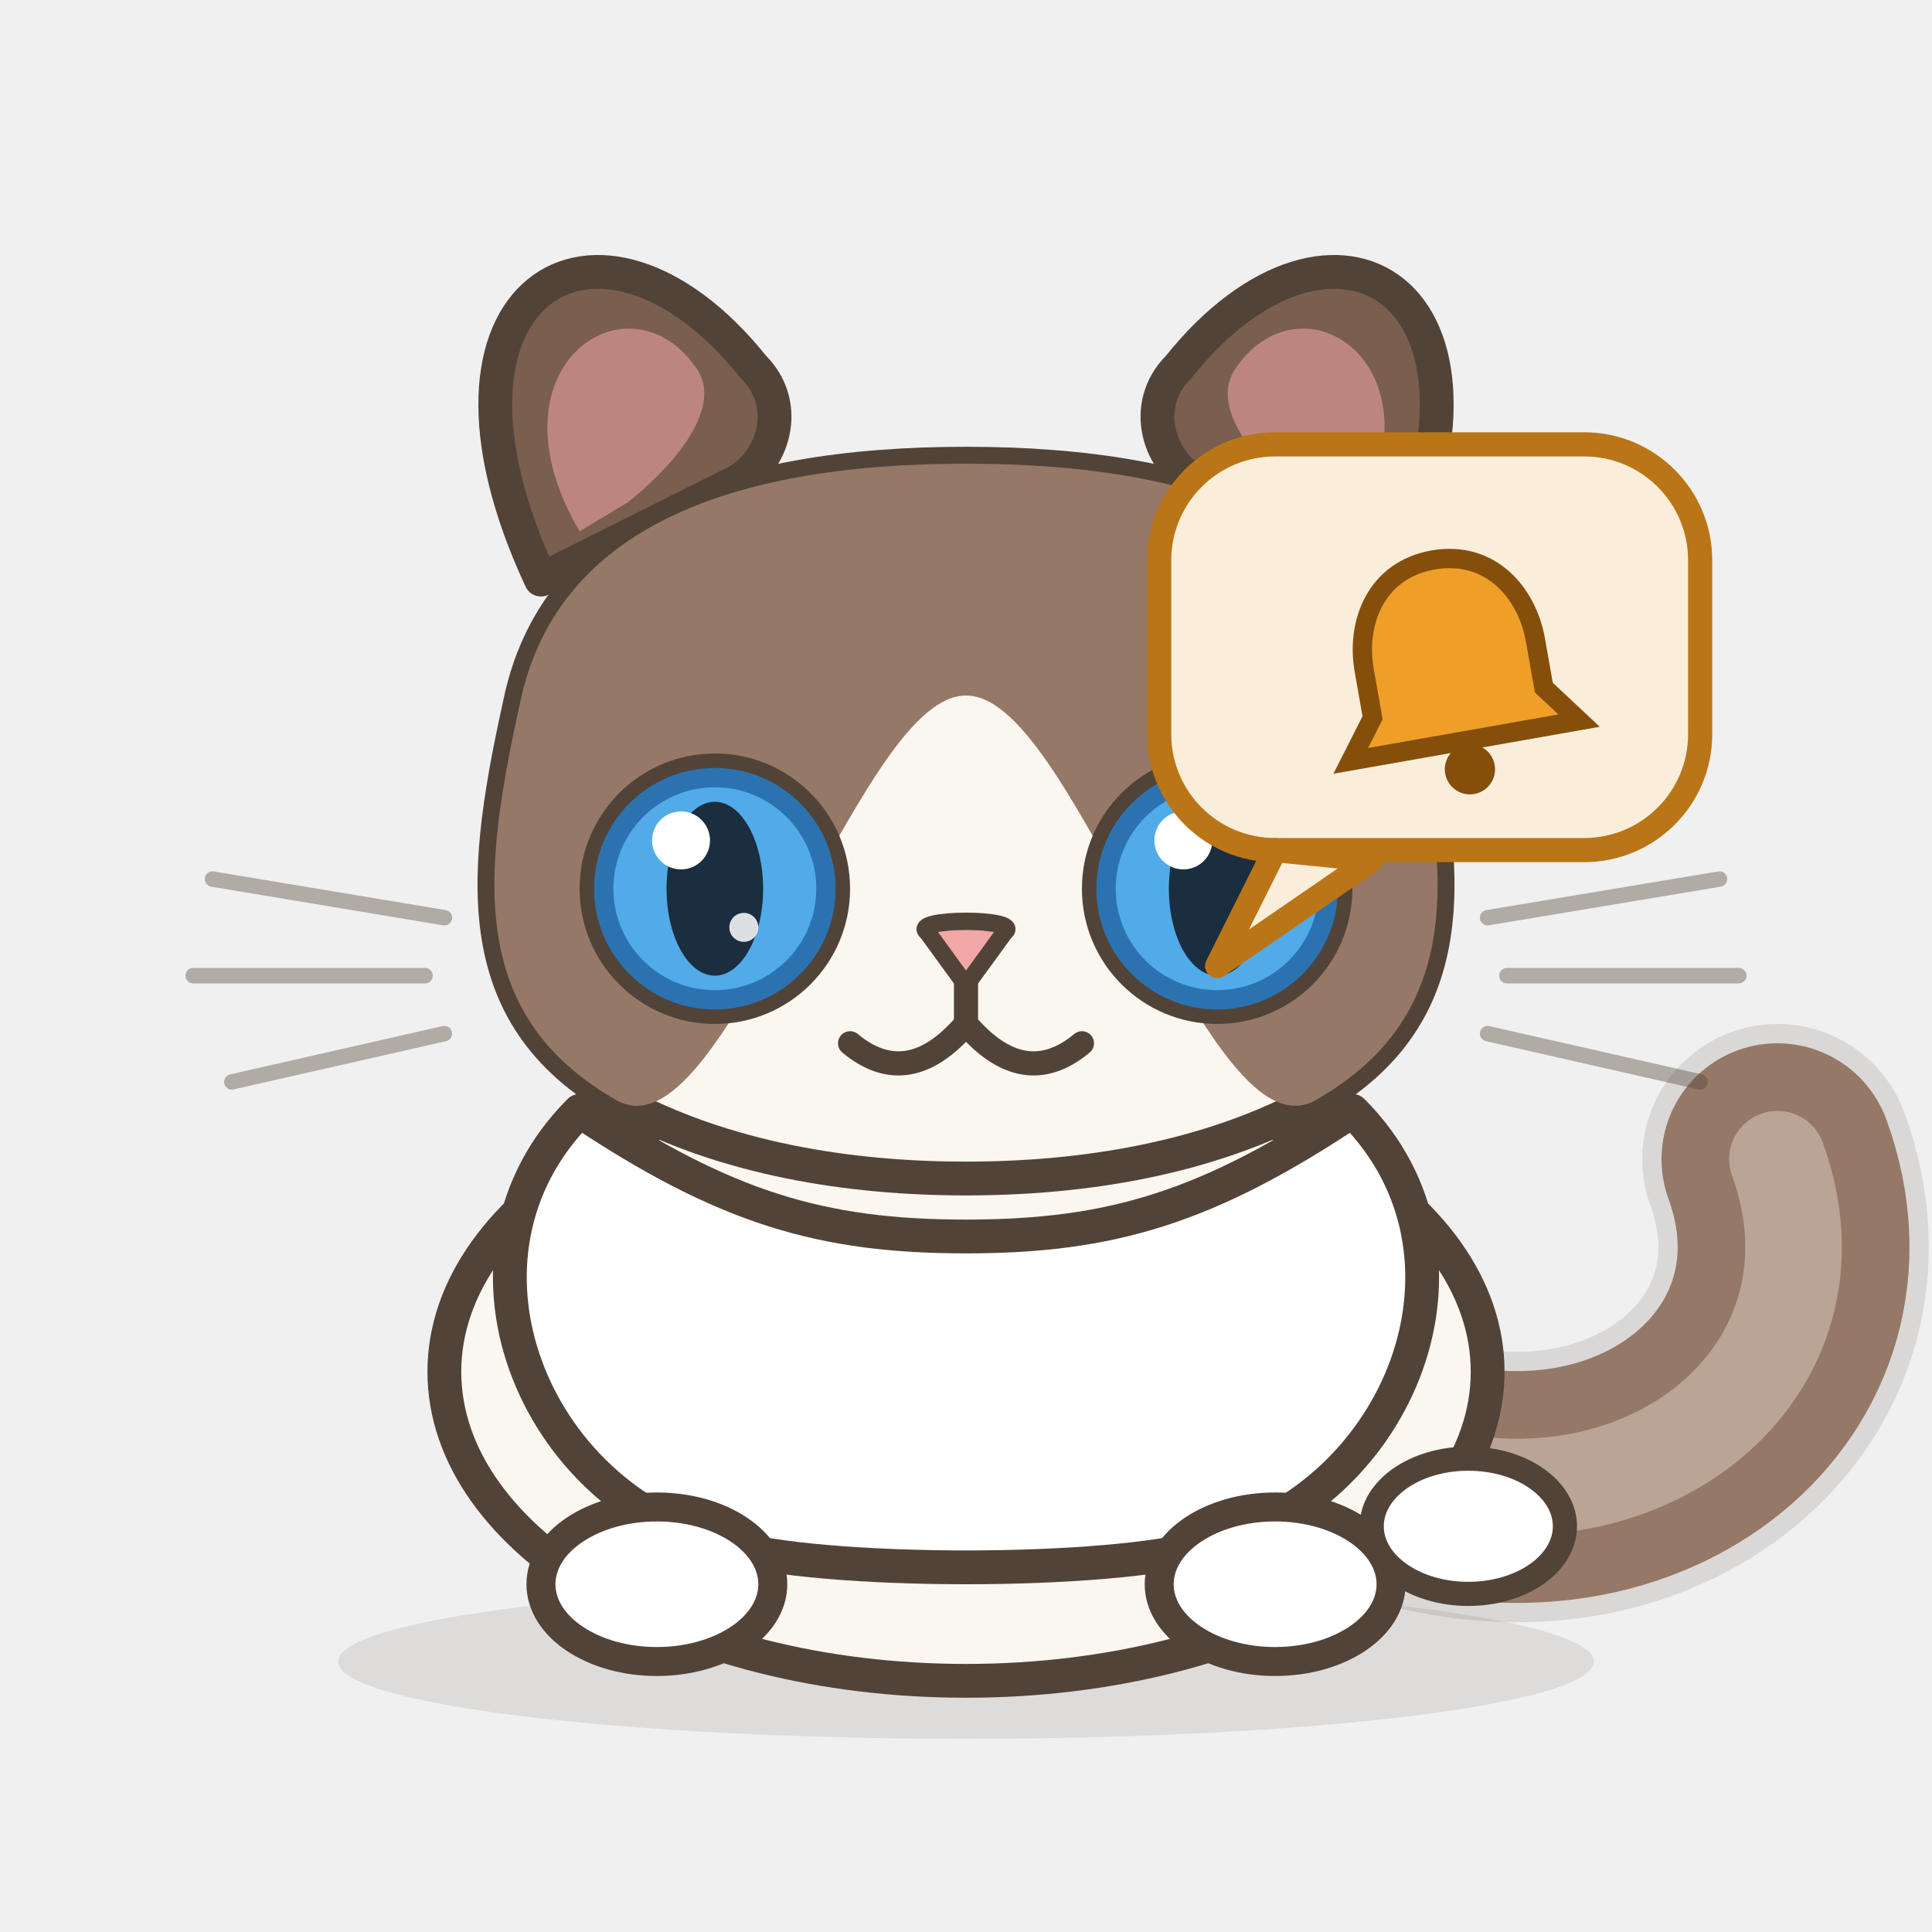
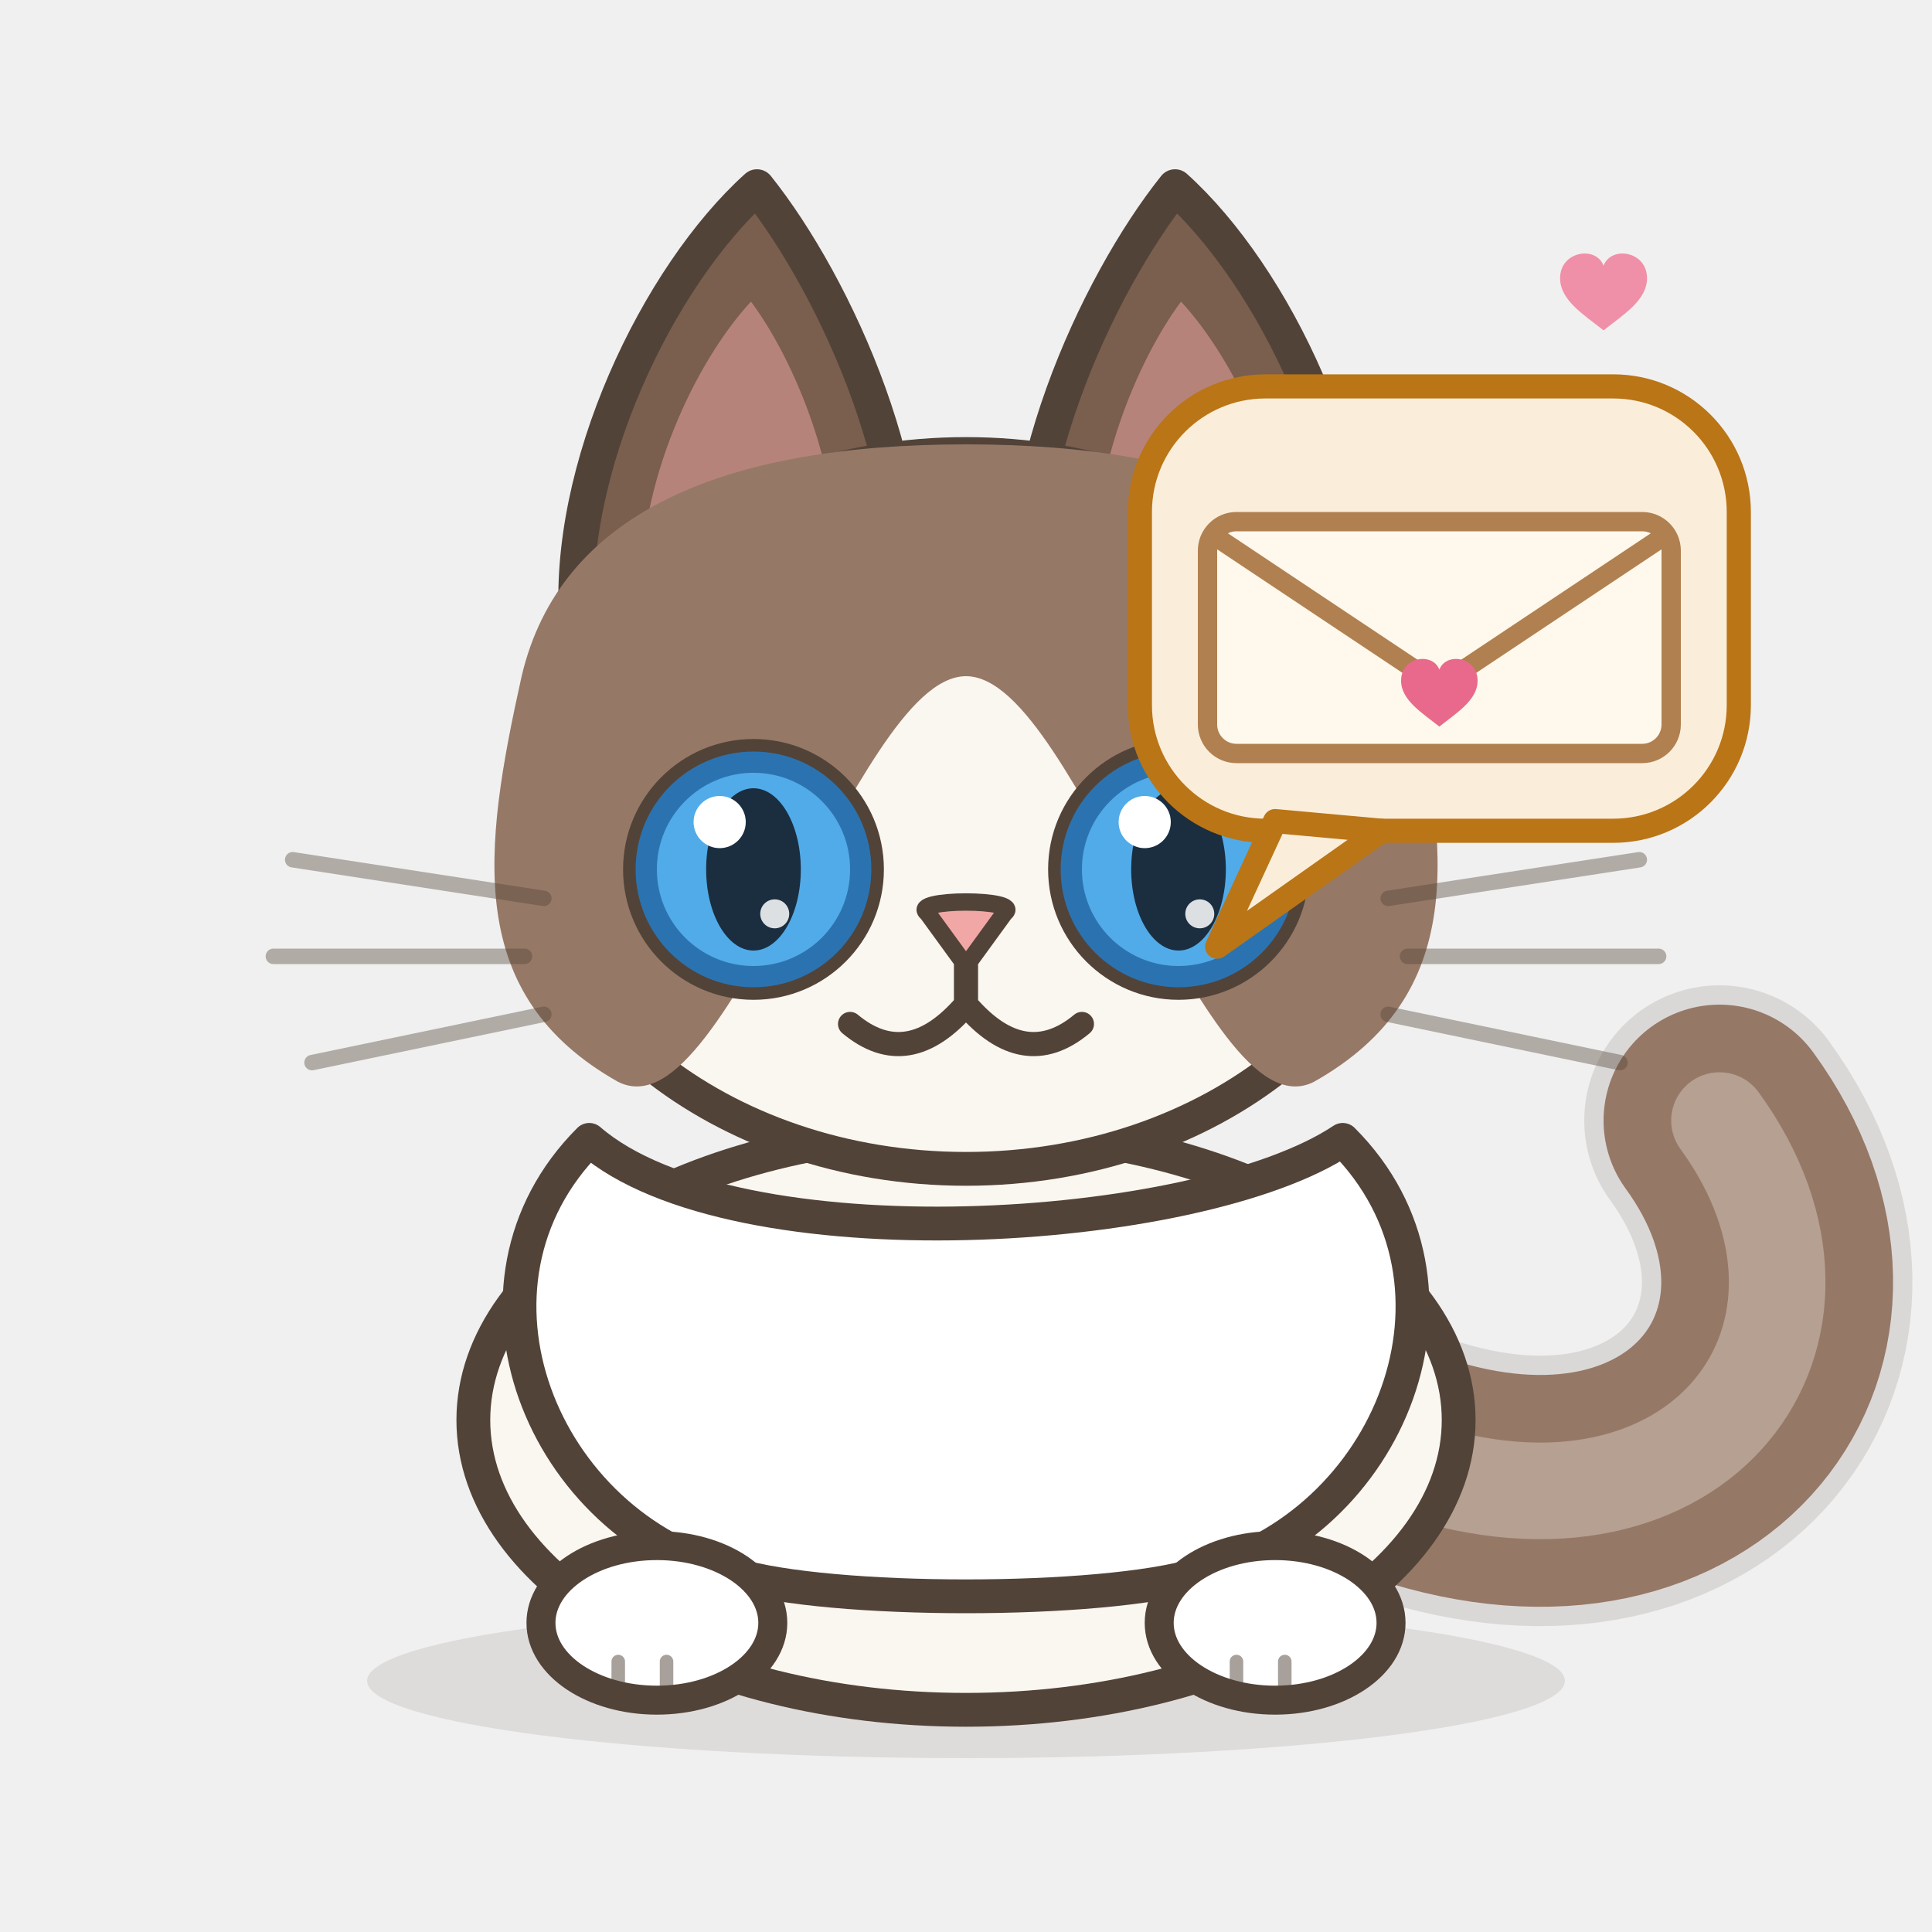
<svg xmlns="http://www.w3.org/2000/svg" viewBox="0 0 200 200">
  <g transform="translate(0 0)">
-     <ellipse cx="100" cy="172" rx="65" ry="8" fill="#524338" opacity="0.12" />
-     <path d="M145 152 C170 160 192 142 184 120" fill="none" stroke="#524338" stroke-width="28" stroke-linecap="round" stroke-linejoin="round" opacity="0.14" />
-     <path d="M145 152 C170 160 192 142 184 120" fill="none" stroke="#967866" stroke-width="24" stroke-linecap="round" stroke-linejoin="round" />
-     <path d="M145 152 C170 160 192 142 184 120" fill="none" stroke="#FAF6F0" stroke-width="10" stroke-linecap="round" opacity="0.35" />
-     <ellipse cx="100" cy="142" rx="54" ry="32" fill="#FAF6F0" stroke="#524338" stroke-width="3.5" />
-     <path d="M60 115 C45 130 55 155 75 160 C85 163 115 163 125 160 C145 155 155 130 140 115 C125 125 115 128 100 128 C85 128 75 125 60 115 Z" fill="#FFFFFF" stroke="#524338" stroke-width="3.5" stroke-linejoin="round" />
-     <ellipse cx="68" cy="164" rx="12" ry="8" fill="#FFFFFF" stroke="#524338" stroke-width="3" />
-     <ellipse cx="132" cy="164" rx="12" ry="8" fill="#FFFFFF" stroke="#524338" stroke-width="3" />
-     <ellipse cx="152" cy="158" rx="10" ry="7" fill="#FFFFFF" stroke="#524338" stroke-width="2.5" />
-     <g stroke="#524338" stroke-width="3.5" stroke-linejoin="round">
-       <path d="M56 60 C42 30 62 18 78 38 C82 42 80 48 76 50 Z" fill="#7A5E4E" />
-       <path d="M144 60 C158 30 138 18 122 38 C118 42 120 48 124 50 Z" fill="#7A5E4E" />
+     <ellipse cx="100" cy="174" rx="62" ry="8" fill="#524338" opacity="0.12" />
+     <g class="m-tail">
+       <path d="M146 152 C176 162 194 138 178 116" fill="none" stroke="#524338" stroke-width="28" stroke-linecap="round" stroke-linejoin="round" opacity="0.14" />
+       <path d="M146 152 C176 162 194 138 178 116" fill="none" stroke="#967866" stroke-width="24" stroke-linecap="round" stroke-linejoin="round" />
+       <path d="M146 152 C176 162 194 138 178 116" fill="none" stroke="#FAF6F0" stroke-width="10" stroke-linecap="round" opacity="0.32" />
    </g>
-     <path d="M60 55 C50 38 65 28 72 38 C75 42 70 48 65 52 Z" fill="#F2A7A7" opacity="0.55" />
-     <path d="M140 55 C150 38 135 28 128 38 C125 42 130 48 135 52 Z" fill="#F2A7A7" opacity="0.55" />
-     <path d="M100 48 C125 48 142 55 146 72 C150 90 152 105 136 114 C125 120 112 122 100 122 C88 122 75 120 64 114 C48 105 50 90 54 72 C58 55 75 48 100 48 Z" fill="#FAF6F0" stroke="#524338" stroke-width="3.5" stroke-linejoin="round" />
-     <path d="M100 48              C125 48 142 55 146 72              C150 90 152 105 136 114              C130 117 124 105 118 95              C112 85 106 72 100 72              C94 72 88 85 82 95              C76 105 70 117 64 114              C48 105 50 90 54 72              C58 55 75 48 100 48 Z" fill="#967866" />
-     <circle cx="74" cy="92" r="14" fill="#524338" />
-     <circle cx="74" cy="92" r="12.5" fill="#2B73B0" />
-     <circle cx="74" cy="92" r="10.5" fill="#51ABE8" />
-     <circle cx="126" cy="92" r="14" fill="#524338" />
-     <circle cx="126" cy="92" r="12.5" fill="#2B73B0" />
-     <circle cx="126" cy="92" r="10.5" fill="#51ABE8" />
-     <g class="pupils">
-       <ellipse cx="74" cy="92" rx="5" ry="9" fill="#1A2E40" />
-       <circle cx="70.5" cy="87" r="3" fill="#FFFFFF" />
-       <circle cx="77" cy="96" r="1.5" fill="#FFFFFF" opacity="0.85" />
-       <ellipse cx="126" cy="92" rx="5" ry="9" fill="#1A2E40" />
-       <circle cx="122.5" cy="87" r="3" fill="#FFFFFF" />
-       <circle cx="129" cy="96" r="1.5" fill="#FFFFFF" opacity="0.85" />
+     <g class="m-body">
+       <ellipse cx="100" cy="147" rx="51" ry="30" fill="#FAF6F0" stroke="#524338" stroke-width="3.5" />
+       <path d="M61 118 C46 133 56 158 76 163     C86 166 114 166 124 163     C144 158 154 133 139 118     C124 128 76 131 61 118 Z" fill="#FFFFFF" stroke="#524338" stroke-width="3.5" stroke-linejoin="round" />
+       <ellipse cx="68" cy="168" rx="12" ry="8" fill="#FFFFFF" stroke="#524338" stroke-width="3" />
+       <path d="M64 172 v2.4" stroke="#524338" stroke-width="1.4" stroke-linecap="round" opacity="0.5" />
+       <path d="M69 172 v2.4" stroke="#524338" stroke-width="1.4" stroke-linecap="round" opacity="0.5" />
+       <ellipse cx="132" cy="168" rx="12" ry="8" fill="#FFFFFF" stroke="#524338" stroke-width="3" />
+       <path d="M128 172 v2.4" stroke="#524338" stroke-width="1.4" stroke-linecap="round" opacity="0.5" />
+       <path d="M133 172 v2.4" stroke="#524338" stroke-width="1.4" stroke-linecap="round" opacity="0.5" />
    </g>
-     <path d="M100 102 L104 96.5 C106 95 94 95 96 96.5 Z" fill="#F2A7A7" stroke="#524338" stroke-width="1.8" stroke-linejoin="round" />
-     <path d="M100 102 L100 106 M100 106 Q94 113 88 108 M100 106 Q106 113 112 108" fill="none" stroke="#524338" stroke-width="2.5" stroke-linecap="round" />
+     <g class="m-head">
+       <g class="m-ears">
+         <path d="M-16 3 C-18 -12 -8 -31 0 -40 C9 -31 17 -12 15 3 Z" transform="translate(76.1 62.5) rotate(3) scale(-1.08 1.08)" fill="#7A5E4E" stroke="#524338" stroke-width="3.4" stroke-linejoin="round" />
+         <path d="M-9 0 C-11 -10 -5 -23 0 -29 C5 -23 10 -11 9 0 Z" transform="translate(76.1 62.5) rotate(3) scale(-1.08 1.08)" fill="#F2A7A7" opacity="0.5" />
+         <path d="M-16 3 C-18 -12 -8 -31 0 -40 C9 -31 17 -12 15 3 Z" transform="translate(123.9 62.5) rotate(-3) scale(1.08 1.08)" fill="#7A5E4E" stroke="#524338" stroke-width="3.4" stroke-linejoin="round" />
+         <path d="M-9 0 C-11 -10 -5 -23 0 -29 C5 -23 10 -11 9 0 Z" transform="translate(123.9 62.5) rotate(-3) scale(1.08 1.08)" fill="#F2A7A7" opacity="0.5" />
+       </g>
+       <ellipse cx="100" cy="84" rx="46" ry="37" fill="#FAF6F0" stroke="#524338" stroke-width="3.5" />
+       <path d="M100.0 46.0 C125.0 46.0 142.0 53.0 146.0 70.0 C150.0 88.0 152.0 103.0 136.0 112.0     C130.0 115.0 124.0 103.0 118.0 93.0 C112.0 83.0 106.0 70.0 100.0 70.0     C94.0 70.0 88.0 83.0 82.0 93.0 C76.0 103.0 70.0 115.0 64.0 112.0     C48.0 103.0 50.0 88.0 54.0 70.0 C58.0 53.0 75.0 46.0 100.0 46.0 Z" fill="#967866" />
+       <g class="m-eyes">
+         <circle cx="78" cy="90" r="13.5" fill="#524338" />
+         <circle cx="78" cy="90" r="12.2" fill="#2B73B0" />
+         <circle cx="78" cy="90" r="10.0" fill="#51ABE8" />
+         <circle cx="122" cy="90" r="13.5" fill="#524338" />
+         <circle cx="122" cy="90" r="12.2" fill="#2B73B0" />
+         <circle cx="122" cy="90" r="10.0" fill="#51ABE8" />
+         <g class="pupils">
+           <ellipse cx="78" cy="90" rx="4.9" ry="8.4" fill="#1A2E40" />
+           <circle cx="74.5" cy="85.1" r="2.7" fill="#FFFFFF" />
+           <circle cx="80.2" cy="94.6" r="1.5" fill="#FFFFFF" opacity="0.85" />
+           <ellipse cx="122" cy="90" rx="4.9" ry="8.4" fill="#1A2E40" />
+           <circle cx="118.5" cy="85.1" r="2.7" fill="#FFFFFF" />
+           <circle cx="124.2" cy="94.6" r="1.5" fill="#FFFFFF" opacity="0.85" />
+         </g>
+       </g>
+       <path d="M100 100 L104 94.5 C106 93 94 93 96 94.5 Z" fill="#F2A7A7" stroke="#524338" stroke-width="1.8" stroke-linejoin="round" />
+       <path d="M100 100 L100 104 M100 104 Q94 111 88 106 M100 104 Q106 111 112 106" fill="none" stroke="#524338" stroke-width="2.5" stroke-linecap="round" />
+     </g>
    <g stroke="#524338" stroke-width="1.6" stroke-linecap="round" opacity="0.4">
-       <path d="M46 95 L22 91" />
-       <path d="M44 101 L20 101" />
-       <path d="M46 107 L24 112" />
-       <path d="M154 95 L178 91" />
-       <path d="M156 101 L180 101" />
-       <path d="M154 107 L176 112" />
+       <path d="M56.3 93 L30.3 89" />
+       <path d="M54.3 99 L28.3 99" />
+       <path d="M56.3 105 L32.3 110" />
+       <path d="M143.7 93 L169.7 89" />
+       <path d="M145.7 99 L171.7 99" />
+       <path d="M143.7 105 L167.7 110" />
+     </g>
+     <g class="m-card">
+       <rect x="118" y="40" width="62" height="46" rx="13" fill="#FAEEDA" stroke="#BA7517" stroke-width="2.5" />
+       <path d="M132 85 l-6 13 l17 -12 z" fill="#FAEEDA" stroke="#BA7517" stroke-width="2.5" stroke-linejoin="round" />
+       <rect x="125" y="54" width="48" height="24" rx="3" fill="#FFF8EC" stroke="#B08050" stroke-width="2" />
+       <path d="M125 55 L149 71 L173 55" fill="none" stroke="#B08050" stroke-width="2" stroke-linejoin="round" />
+       <path d="M0 3 C-1.6 -1.2 -9 0 -9 5.6 C-9 10.2 -4 13.2 0 16.4 C4 13.2 9 10.2 9 5.6 C9 0 1.6 -1.2 0 3 Z" transform="translate(149 68) scale(0.44)" fill="#E8698C" />
+     </g>
+     <g class="m-floath">
+       <path d="M0 3 C-1.6 -1.2 -9 0 -9 5.6 C-9 10.2 -4 13.2 0 16.4 C4 13.2 9 10.2 9 5.6 C9 0 1.6 -1.2 0 3 Z" transform="translate(166 26) scale(0.5)" fill="#F08FA8" />
    </g>
  </g>
-   <rect x="120" y="46" width="56" height="42" rx="12" fill="#FAEEDA" stroke="#BA7517" stroke-width="2.5" />
-   <path d="M132 88 l-6 12 l16 -11 z" fill="#FAEEDA" stroke="#BA7517" stroke-width="2.5" stroke-linejoin="round" />
-   <g transform="rotate(-10 148 56)">
-     <path d="M148 58 c-6 0 -9 5 -9 10 v5 l-3 4 h24 l-3 -4 v-5 c0 -5 -3 -10 -9 -10 z" fill="#EF9F27" stroke="#854F0B" stroke-width="2" />
-     <circle cx="148" cy="80" r="2.6" fill="#854F0B" />
-   </g>
</svg>
